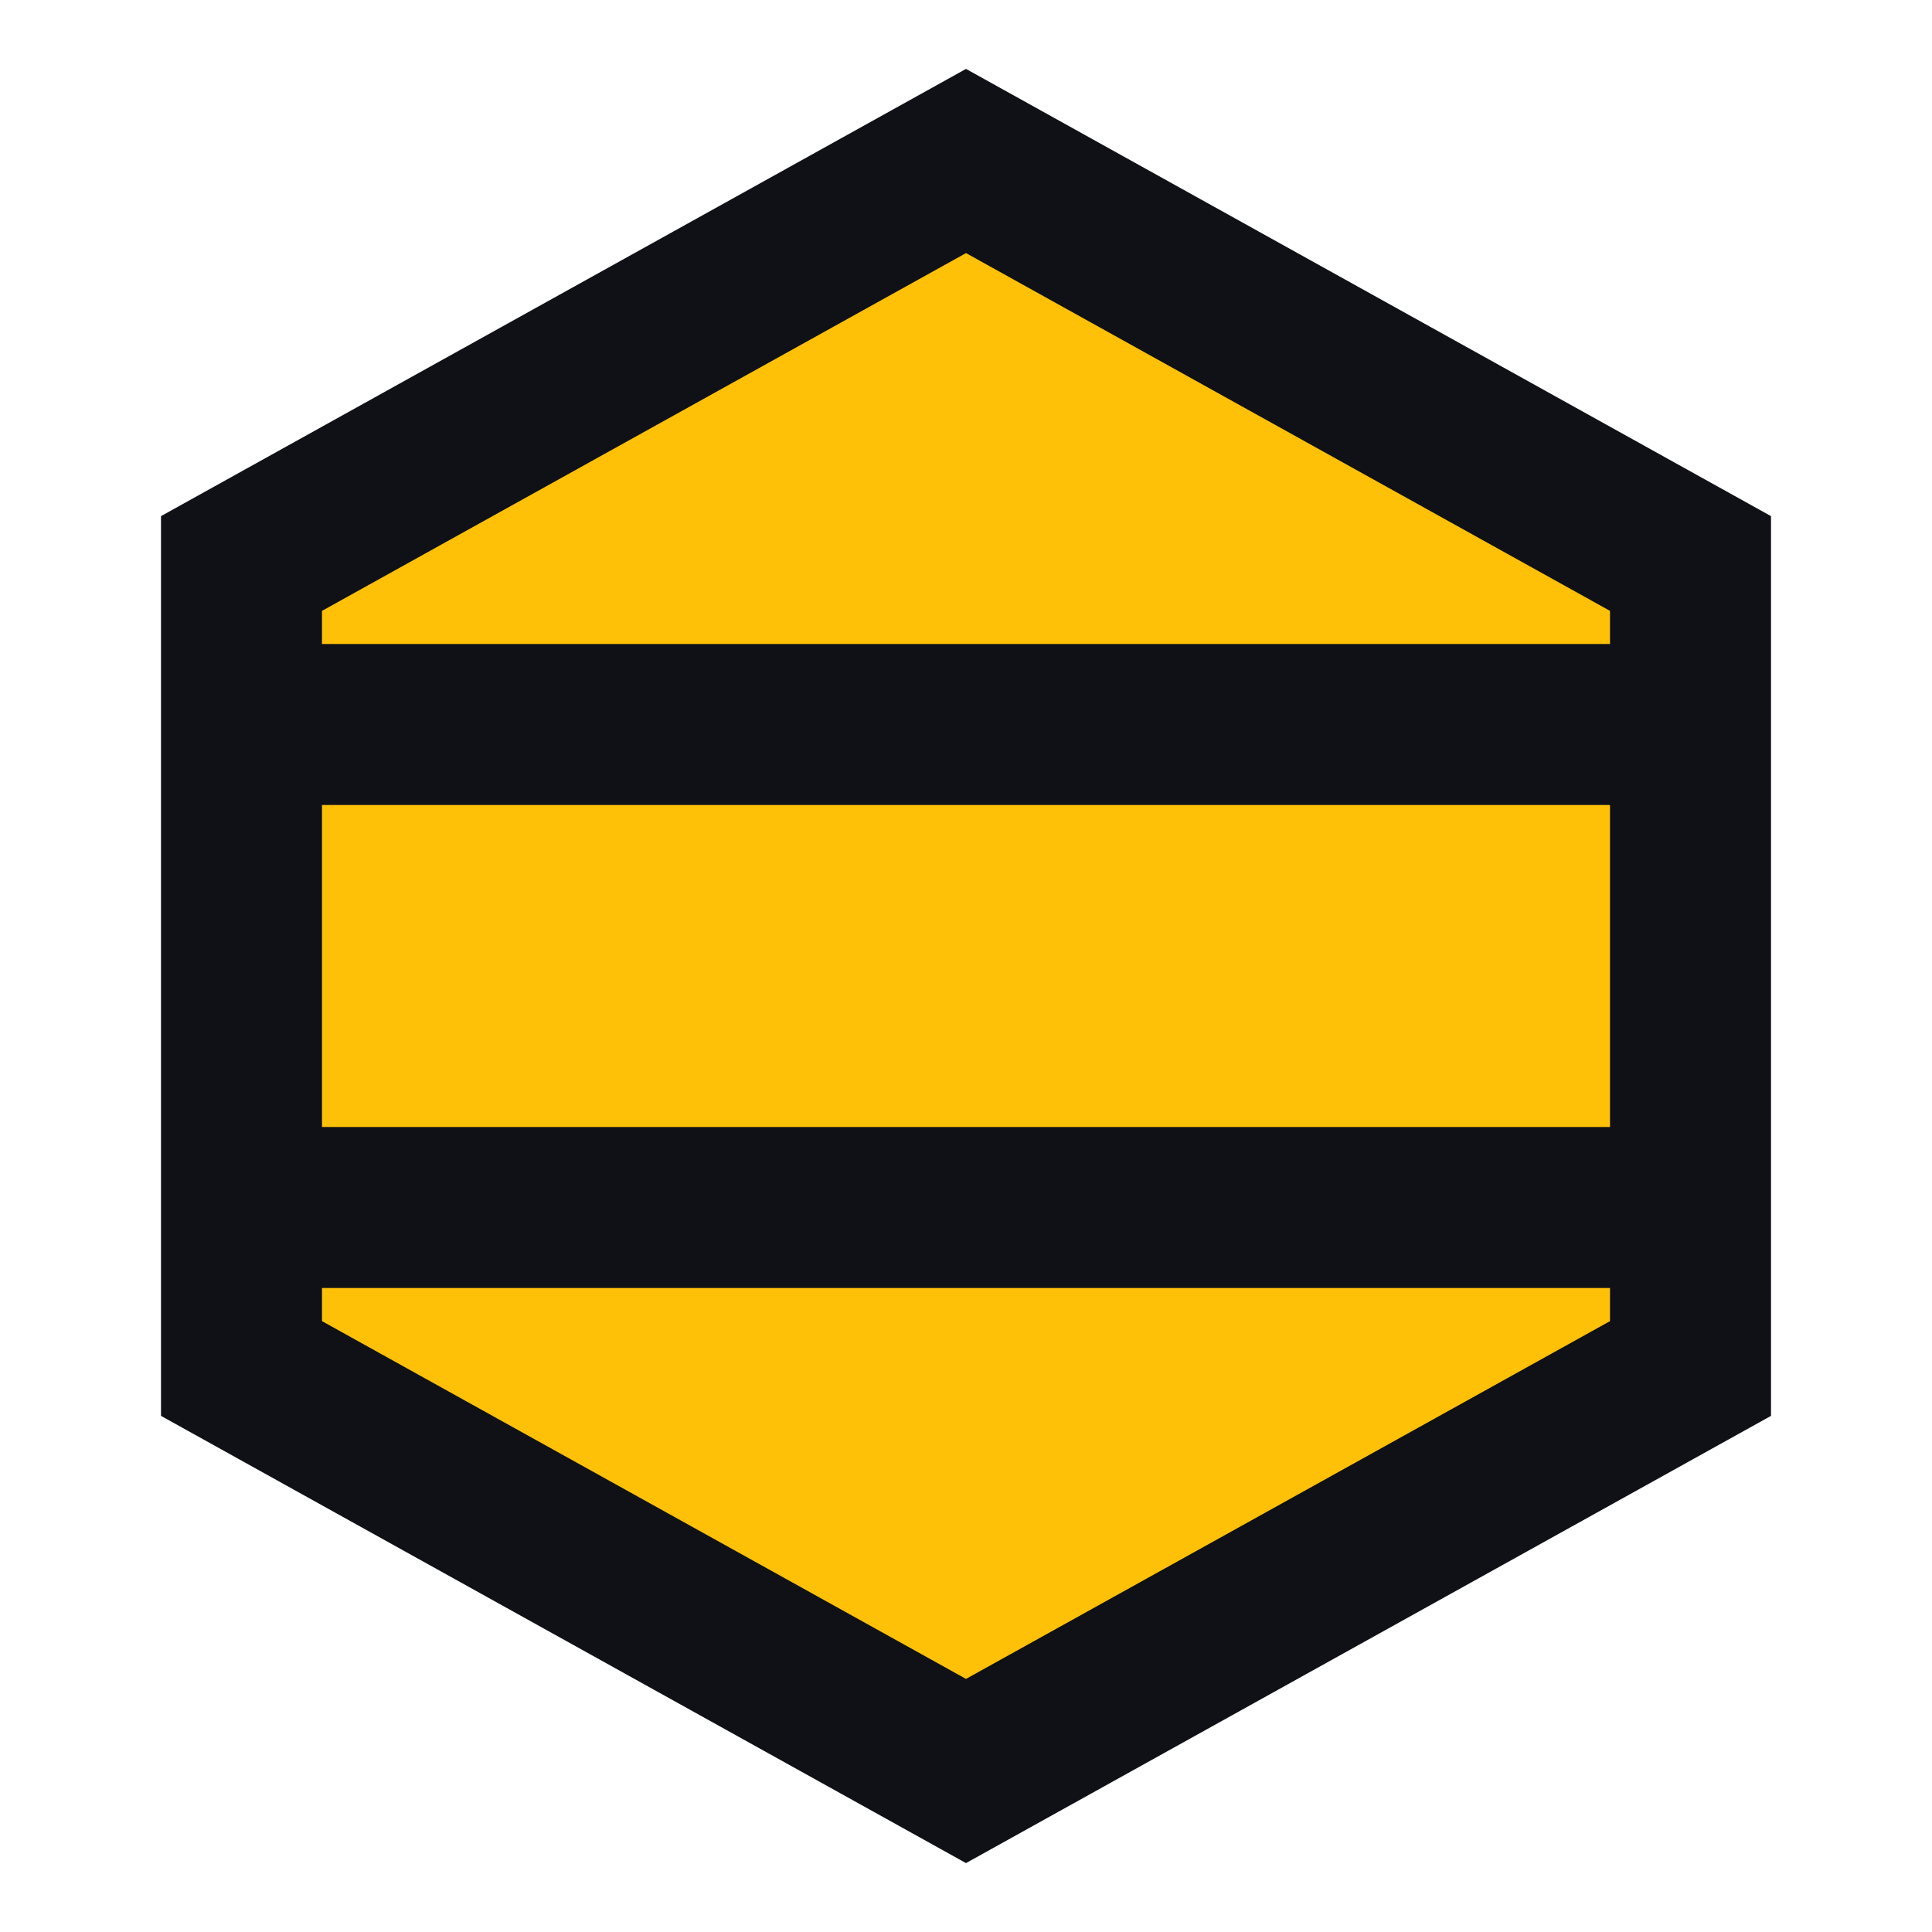
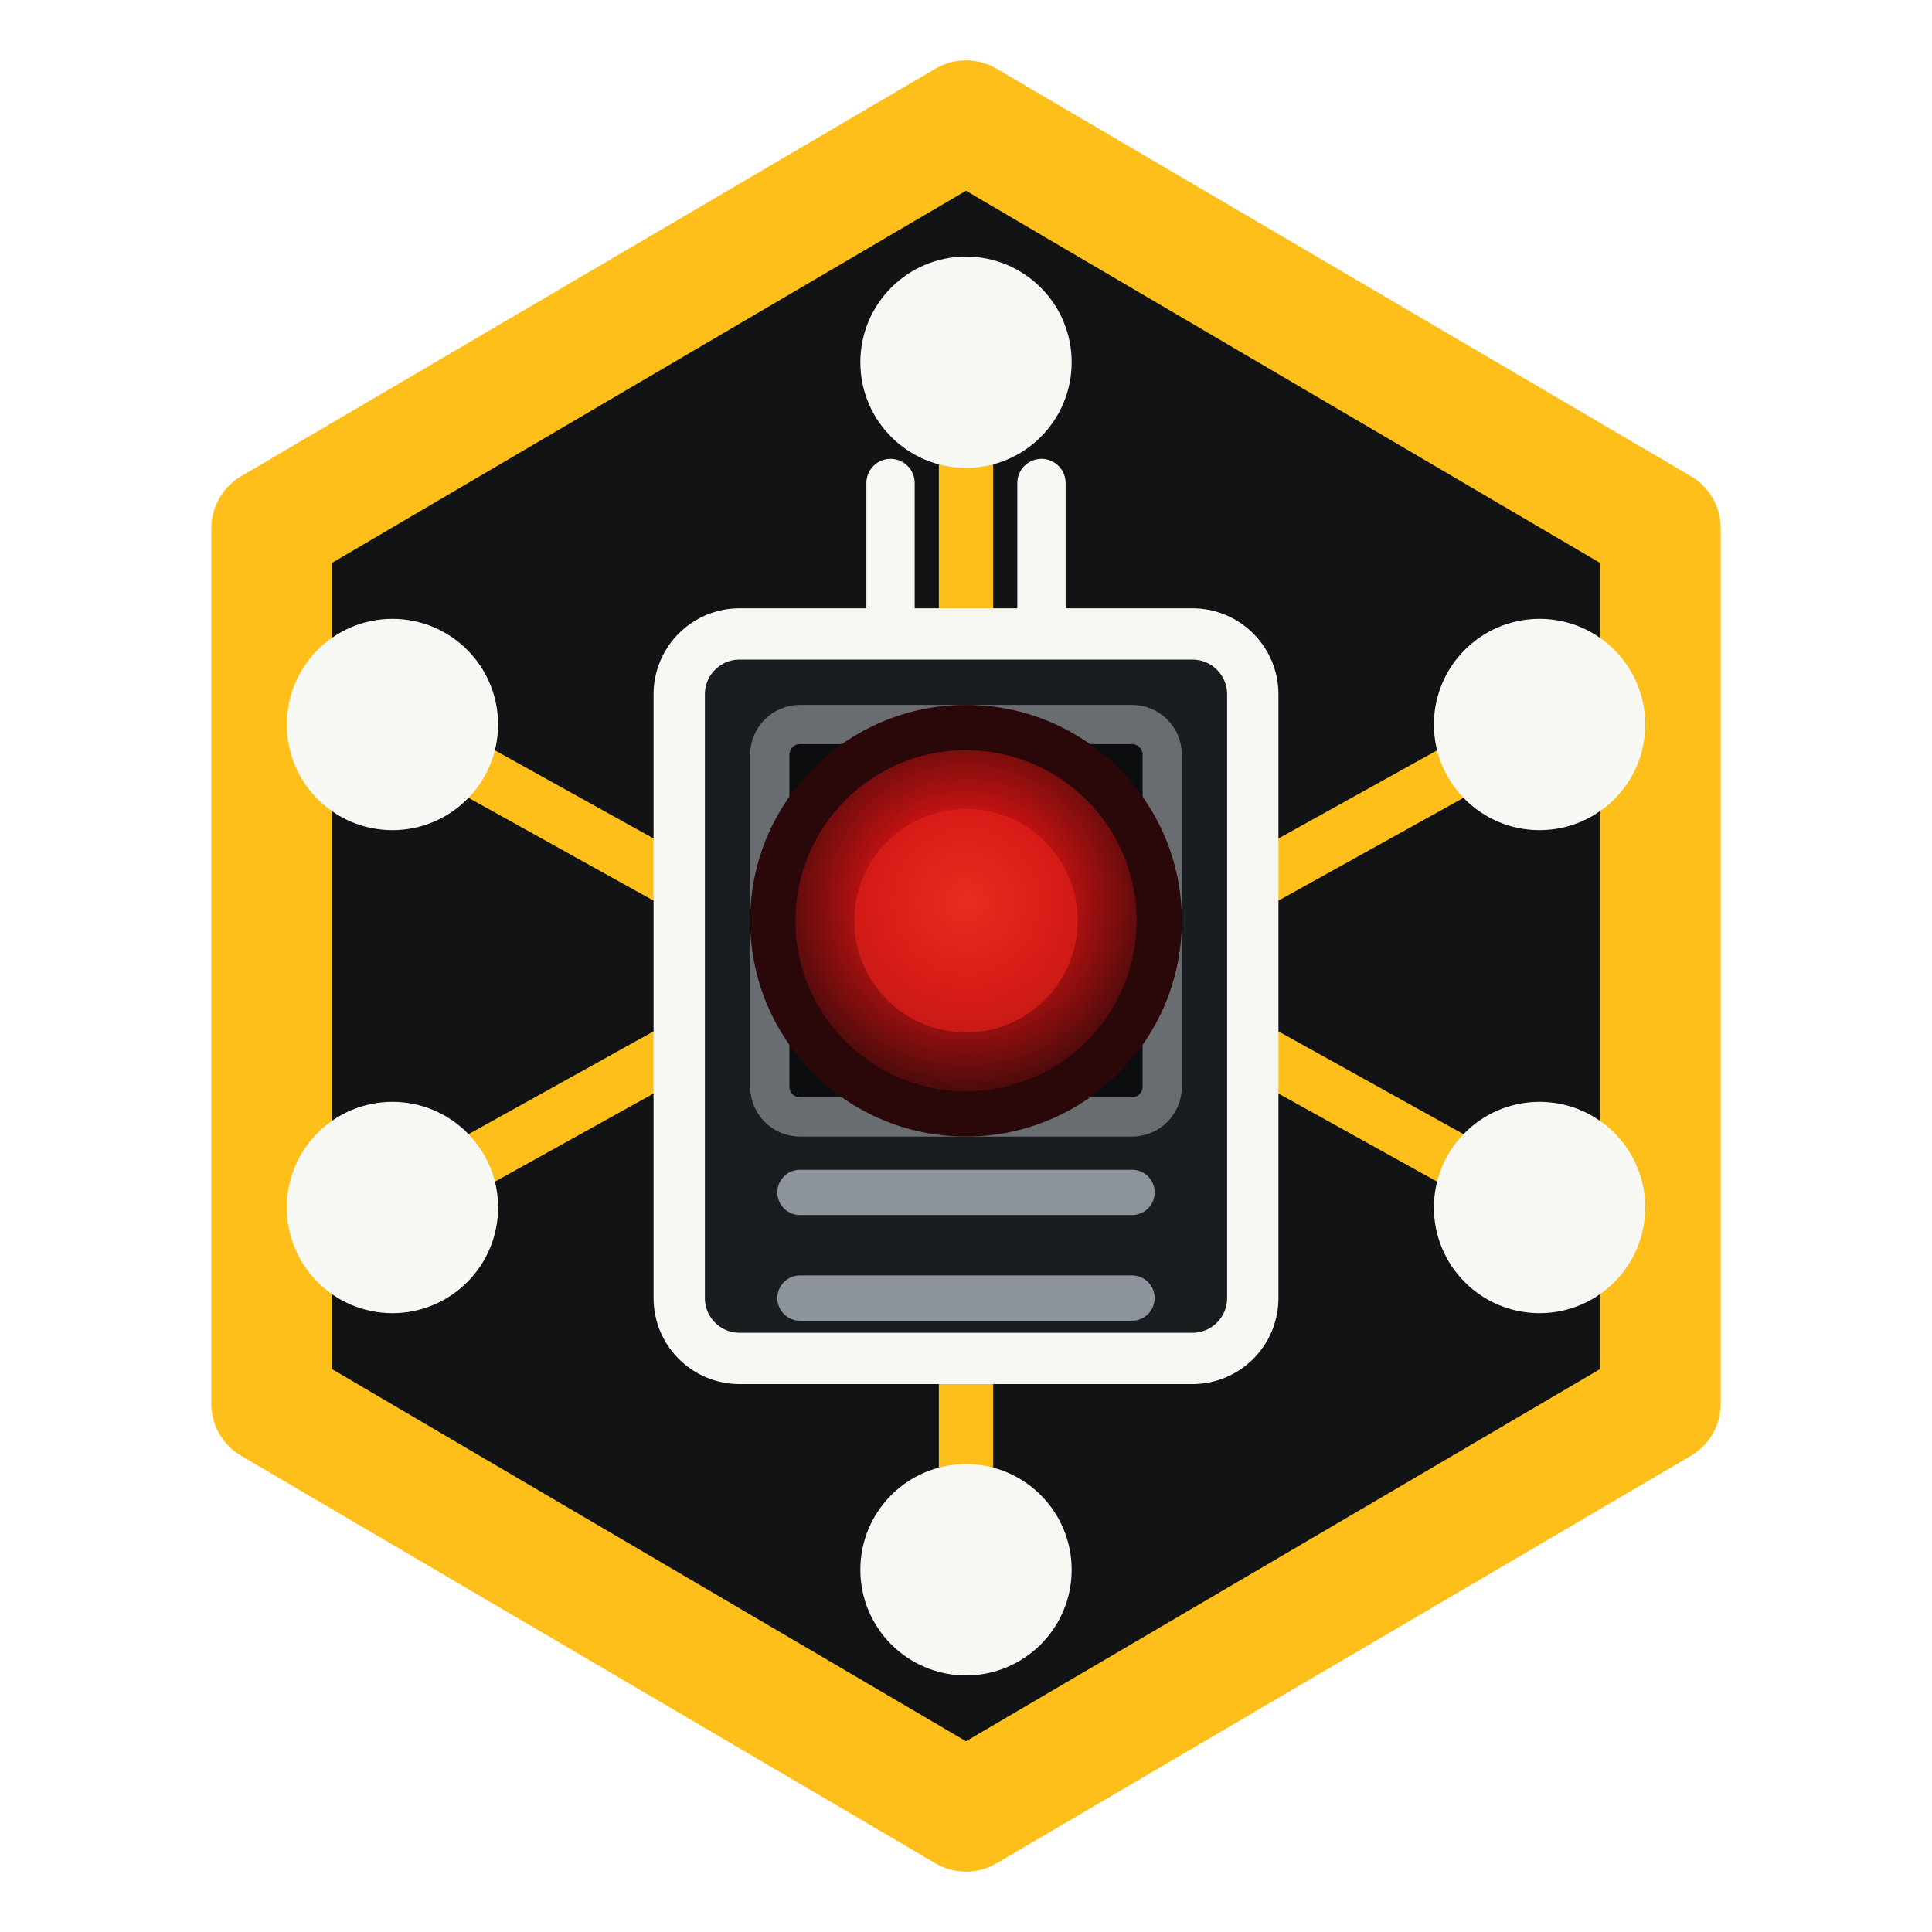
- <svg xmlns="http://www.w3.org/2000/svg" viewBox="0 0 24 24">
-   <polygon points="12,2 21,7 21,17 12,22 3,17 3,7" fill="#FFC107" stroke="#0f1116" stroke-width="2" />
-   <line x1="3" y1="9" x2="21" y2="9" stroke="#0f1116" stroke-width="2" />
-   <line x1="3" y1="15" x2="21" y2="15" stroke="#0f1116" stroke-width="2" />
+ <svg xmlns="http://www.w3.org/2000/svg" viewBox="0 0 64 64" role="img" aria-label="PocketHive">
+   <defs>
+     <radialGradient id="lens" cx="50%" cy="45%" r="55%">
+       <stop offset="0" stop-color="#ff4b32" />
+       <stop offset="0.42" stop-color="#c71212" />
+       <stop offset="1" stop-color="#30090a" />
+     </radialGradient>
+   </defs>
+   <polygon points="32 4 55 17.5 55 46.5 32 60 9 46.5 9 17.5" fill="#111315" stroke="#ffbf1a" stroke-width="4" stroke-linejoin="round" />
+   <g stroke-linecap="round" stroke-linejoin="round">
+     <path d="M22 29 L13 24" stroke="#ffbf1a" stroke-width="1.8" />
+     <path d="M22 35 L13 40" stroke="#ffbf1a" stroke-width="1.8" />
+     <path d="M42 29 L51 24" stroke="#ffbf1a" stroke-width="1.8" />
+     <path d="M42 35 L51 40" stroke="#ffbf1a" stroke-width="1.8" />
+     <path d="M32 21 L32 12" stroke="#ffbf1a" stroke-width="1.8" />
+     <path d="M32 43 L32 52" stroke="#ffbf1a" stroke-width="1.8" />
+     <circle cx="13" cy="24" r="3" fill="#f7f8f4" stroke="#f7f8f4" stroke-width="1" />
+     <circle cx="13" cy="40" r="3" fill="#f7f8f4" stroke="#f7f8f4" stroke-width="1" />
+     <circle cx="51" cy="24" r="3" fill="#f7f8f4" stroke="#f7f8f4" stroke-width="1" />
+     <circle cx="51" cy="40" r="3" fill="#f7f8f4" stroke="#f7f8f4" stroke-width="1" />
+     <circle cx="32" cy="12" r="3" fill="#f7f8f4" stroke="#f7f8f4" stroke-width="1" />
+     <circle cx="32" cy="52" r="3" fill="#f7f8f4" stroke="#f7f8f4" stroke-width="1" />
+   </g>
+   <g>
+     <rect x="22.5" y="21" width="19" height="24" rx="2" fill="#1a1d20" stroke="#f7f8f4" stroke-width="1.7" />
+     <rect x="25.5" y="24" width="13" height="13" rx="1" fill="#0c0d0e" stroke="#696d72" stroke-width="1.3" />
+     <circle cx="32" cy="30.5" r="6.4" fill="url(#lens)" stroke="#2a0708" stroke-width="1.5" />
+     <circle cx="32" cy="30.5" r="3.7" fill="#e02018" opacity="0.7" />
+     <path d="M26.5 39.5 H37.5" stroke="#8e949c" stroke-width="1.5" stroke-linecap="round" />
+     <path d="M26.5 43 H37.5" stroke="#8e949c" stroke-width="1.5" stroke-linecap="round" />
+     <path d="M29.5 20.5 V16" stroke="#f7f8f4" stroke-width="1.6" stroke-linecap="round" />
+     <path d="M34.5 20.5 V16" stroke="#f7f8f4" stroke-width="1.6" stroke-linecap="round" />
+   </g>
</svg>
